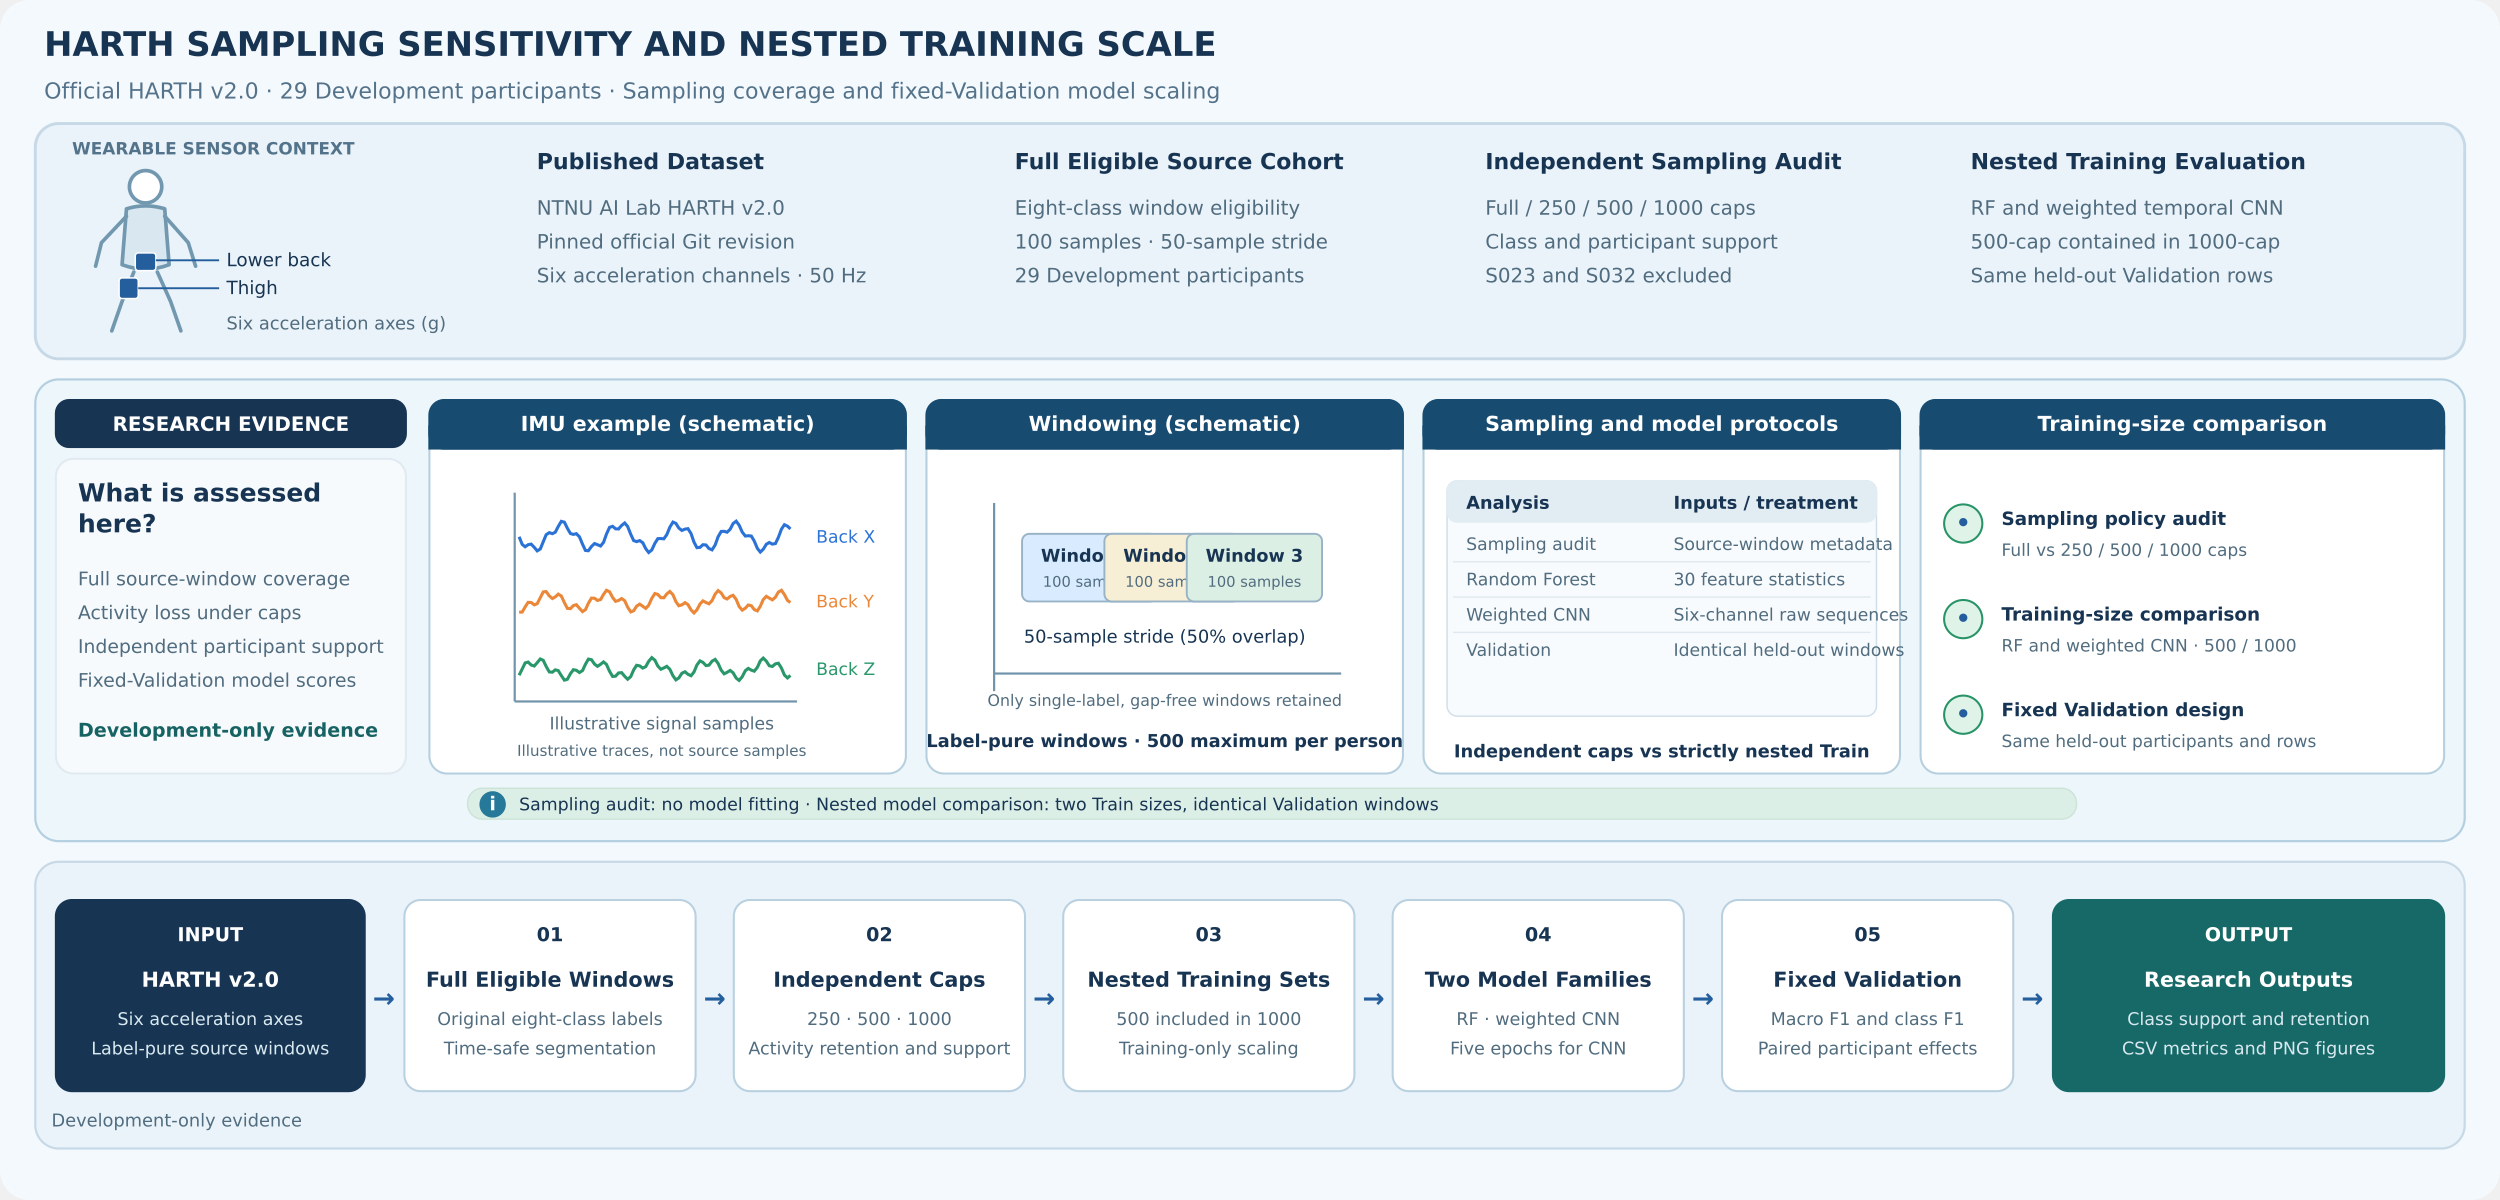
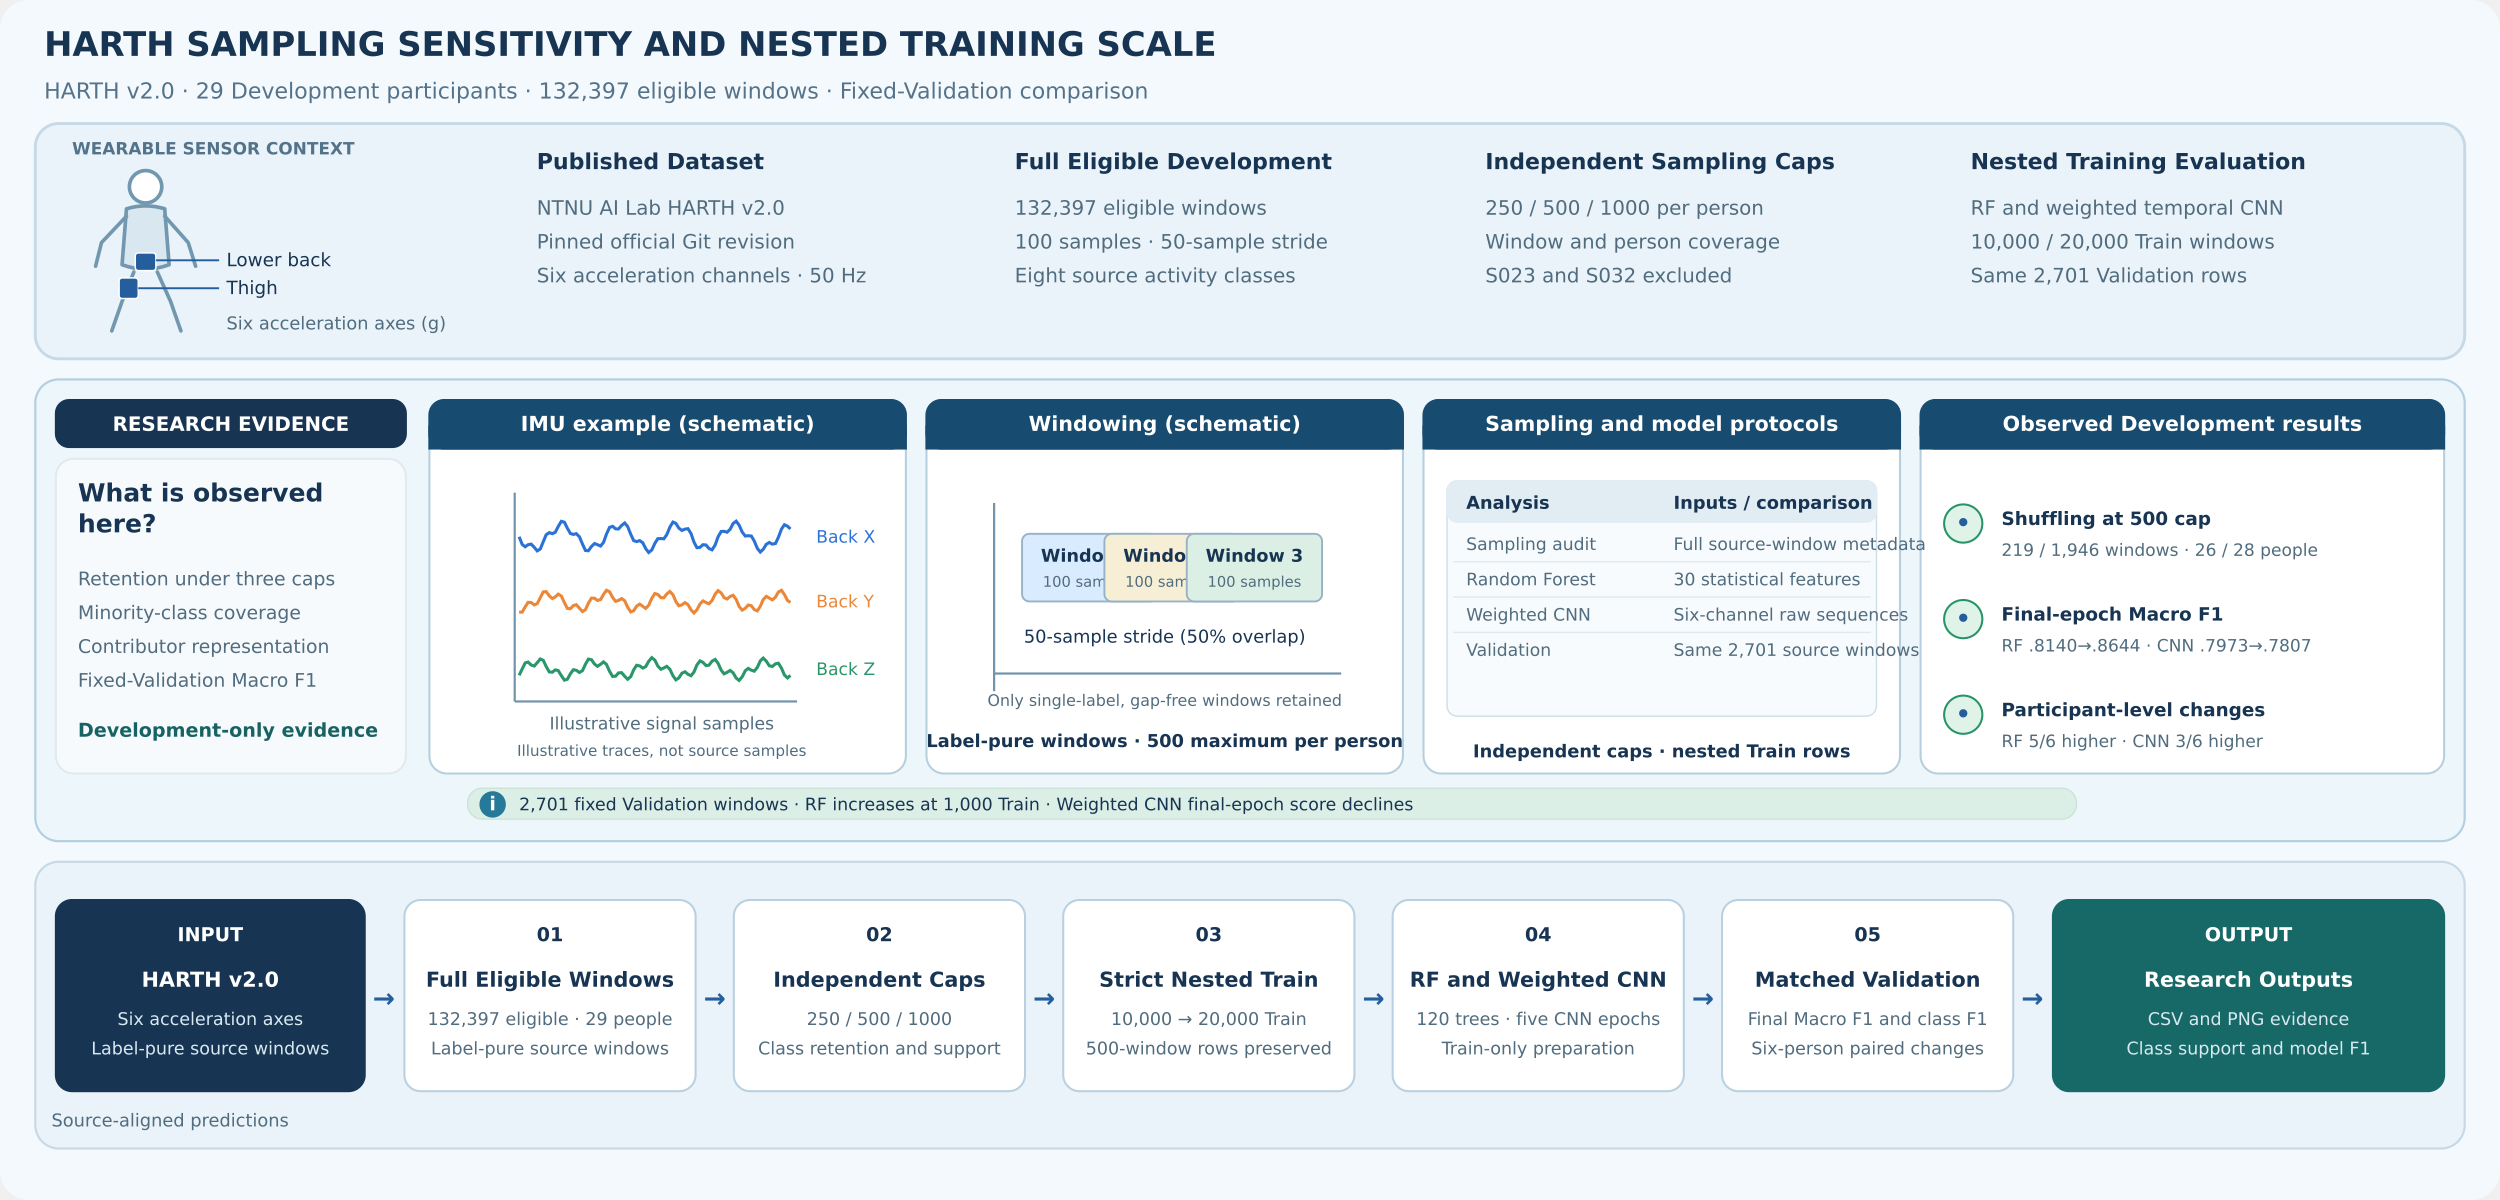
<svg xmlns="http://www.w3.org/2000/svg" width="1700" height="816" viewBox="0 0 1700 816" role="img" aria-labelledby="title desc">
  <rect x="0" y="0" width="1700" height="816" rx="20" fill="#F4F9FD" stroke="#F4F9FD" stroke-width="0" />
  <g font-family="DejaVu Sans, Arial, sans-serif">
    <text x="30" y="38" font-size="23" font-weight="700" fill="#173453">HARTH SAMPLING SENSITIVITY AND NESTED TRAINING SCALE</text>
-     <text x="30" y="67" font-size="15" fill="#54738A">Official HARTH v2.0 · 29 Development participants · Sampling coverage and fixed-Validation model scaling</text>
+     <text x="30" y="67" font-size="15" fill="#54738A">HARTH v2.0 · 29 Development participants · 132,397 eligible windows · Fixed-Validation comparison</text>
    <rect x="24" y="84" width="1652" height="160" rx="16" fill="#EAF3FA" stroke="#C7D9E6" stroke-width="2" />
    <text x="49" y="105" font-size="11.5" font-weight="700" fill="#53738A">WEARABLE SENSOR CONTEXT</text>
    <g fill="none" stroke="#7298B0" stroke-width="2.5" stroke-linejoin="round" stroke-linecap="round">
      <circle cx="99" cy="127" r="11" fill="#FFFFFF" />
      <path d="M86 142 Q99 138 112 142 L115 180 Q99 186 83 180 Z" fill="#D9E7F1" />
      <path d="M86 147 L69 165 L65 181 M112 147 L128 165 L133 181 M91 185 L83 205 L76 225 M107 185 L116 205 L123 225" />
    </g>
    <rect x="92" y="172" width="14" height="12" rx="2" fill="#245E9D" stroke="#FFFFFF" stroke-width="1" />
    <rect x="81" y="189" width="13" height="14" rx="2" fill="#245E9D" stroke="#FFFFFF" stroke-width="1" />
    <line x1="106" y1="177" x2="149" y2="177" stroke="#245E9D" stroke-width="1.3" />
    <line x1="94" y1="196" x2="149" y2="196" stroke="#245E9D" stroke-width="1.3" />
    <text x="154" y="181" font-size="12.5" fill="#173453">Lower back</text>
    <text x="154" y="200" font-size="12.5" fill="#173453">Thigh</text>
    <text x="154" y="224" font-size="12.1" fill="#506C7E">Six acceleration axes (g)</text>
    <text x="365" y="115" font-size="15" font-weight="700" fill="#173453">Published Dataset</text>
    <text x="365" y="146" font-size="13.5" fill="#506C7E">NTNU AI Lab HARTH v2.0</text>
    <text x="365" y="169" font-size="13.5" fill="#506C7E">Pinned official Git revision</text>
    <text x="365" y="192" font-size="13.5" fill="#506C7E">Six acceleration channels · 50 Hz</text>
-     <text x="690" y="115" font-size="15" font-weight="700" fill="#173453">Full Eligible Source Cohort</text>
-     <text x="690" y="146" font-size="13.5" fill="#506C7E">Eight-class window eligibility</text>
+     <text x="690" y="115" font-size="15" font-weight="700" fill="#173453">Full Eligible Development</text>
+     <text x="690" y="146" font-size="13.5" fill="#506C7E">132,397 eligible windows</text>
    <text x="690" y="169" font-size="13.5" fill="#506C7E">100 samples · 50-sample stride</text>
-     <text x="690" y="192" font-size="13.5" fill="#506C7E">29 Development participants</text>
-     <text x="1010" y="115" font-size="15" font-weight="700" fill="#173453">Independent Sampling Audit</text>
-     <text x="1010" y="146" font-size="13.5" fill="#506C7E">Full / 250 / 500 / 1000 caps</text>
-     <text x="1010" y="169" font-size="13.5" fill="#506C7E">Class and participant support</text>
+     <text x="690" y="192" font-size="13.5" fill="#506C7E">Eight source activity classes</text>
+     <text x="1010" y="115" font-size="15" font-weight="700" fill="#173453">Independent Sampling Caps</text>
+     <text x="1010" y="146" font-size="13.5" fill="#506C7E">250 / 500 / 1000 per person</text>
+     <text x="1010" y="169" font-size="13.5" fill="#506C7E">Window and person coverage</text>
    <text x="1010" y="192" font-size="13.5" fill="#506C7E">S023 and S032 excluded</text>
    <text x="1340" y="115" font-size="15" font-weight="700" fill="#173453">Nested Training Evaluation</text>
    <text x="1340" y="146" font-size="13.5" fill="#506C7E">RF and weighted temporal CNN</text>
-     <text x="1340" y="169" font-size="13.5" fill="#506C7E">500-cap contained in 1000-cap</text>
-     <text x="1340" y="192" font-size="13.5" fill="#506C7E">Same held-out Validation rows</text>
+     <text x="1340" y="169" font-size="13.5" fill="#506C7E">10,000 / 20,000 Train windows</text>
+     <text x="1340" y="192" font-size="13.5" fill="#506C7E">Same 2,701 Validation rows</text>
    <rect x="24" y="258" width="1652" height="314" rx="16" fill="#EDF6FB" stroke="#B4CFE0" stroke-width="1.5" />
    <rect x="38" y="272" width="238" height="32" rx="9" fill="#173453" stroke="#173453" stroke-width="1.4" />
    <text x="157" y="293" font-size="13.5" font-weight="700" fill="#FFFFFF" text-anchor="middle">RESEARCH EVIDENCE</text>
    <rect x="38" y="312" width="238" height="214" rx="12" fill="#F7FAFD" stroke="#E0EAF0" stroke-width="1.4" />
-     <text x="53" y="341" font-size="17" font-weight="700" fill="#173453">What is assessed</text>
+     <text x="53" y="341" font-size="17" font-weight="700" fill="#173453">What is observed</text>
    <text x="53" y="362" font-size="17" font-weight="700" fill="#173453">here?</text>
-     <text x="53" y="398" font-size="12.8" fill="#506C7E">Full source-window coverage</text>
-     <text x="53" y="421" font-size="12.8" fill="#506C7E">Activity loss under caps</text>
-     <text x="53" y="444" font-size="12.8" fill="#506C7E">Independent participant support</text>
-     <text x="53" y="467" font-size="12.8" fill="#506C7E">Fixed-Validation model scores</text>
+     <text x="53" y="398" font-size="12.8" fill="#506C7E">Retention under three caps</text>
+     <text x="53" y="421" font-size="12.8" fill="#506C7E">Minority-class coverage</text>
+     <text x="53" y="444" font-size="12.8" fill="#506C7E">Contributor representation</text>
+     <text x="53" y="467" font-size="12.8" fill="#506C7E">Fixed-Validation Macro F1</text>
    <text x="53" y="501" font-size="13" font-weight="700" fill="#176363">Development-only evidence</text>
    <rect x="292" y="272" width="324" height="254" rx="12" fill="#FFFFFF" stroke="#B6CFDE" stroke-width="1.4" />
    <rect x="292" y="272" width="324" height="33" rx="10" fill="#174B70" stroke="#174B70" stroke-width="1.4" />
    <rect x="292" y="290" width="324" height="15" rx="0" fill="#174B70" stroke="#174B70" stroke-width="1.4" />
    <text x="454" y="293" font-size="14" font-weight="700" fill="#FFFFFF" text-anchor="middle">IMU example (schematic)</text>
    <rect x="630" y="272" width="324" height="254" rx="12" fill="#FFFFFF" stroke="#B6CFDE" stroke-width="1.4" />
    <rect x="630" y="272" width="324" height="33" rx="10" fill="#174B70" stroke="#174B70" stroke-width="1.4" />
    <rect x="630" y="290" width="324" height="15" rx="0" fill="#174B70" stroke="#174B70" stroke-width="1.4" />
    <text x="792" y="293" font-size="14" font-weight="700" fill="#FFFFFF" text-anchor="middle">Windowing (schematic)</text>
    <rect x="968" y="272" width="324" height="254" rx="12" fill="#FFFFFF" stroke="#B6CFDE" stroke-width="1.4" />
    <rect x="968" y="272" width="324" height="33" rx="10" fill="#174B70" stroke="#174B70" stroke-width="1.4" />
    <rect x="968" y="290" width="324" height="15" rx="0" fill="#174B70" stroke="#174B70" stroke-width="1.4" />
    <text x="1130" y="293" font-size="14" font-weight="700" fill="#FFFFFF" text-anchor="middle">Sampling and model protocols</text>
    <rect x="1306" y="272" width="356" height="254" rx="12" fill="#FFFFFF" stroke="#B6CFDE" stroke-width="1.4" />
    <rect x="1306" y="272" width="356" height="33" rx="10" fill="#174B70" stroke="#174B70" stroke-width="1.4" />
    <rect x="1306" y="290" width="356" height="15" rx="0" fill="#174B70" stroke="#174B70" stroke-width="1.4" />
-     <text x="1484" y="293" font-size="14" font-weight="700" fill="#FFFFFF" text-anchor="middle">Training-size comparison</text>
+     <text x="1484" y="293" font-size="14" font-weight="700" fill="#FFFFFF" text-anchor="middle">Observed Development results</text>
    <line x1="350" y1="477" x2="542" y2="477" stroke="#7194ab" stroke-width="1.5" />
    <line x1="350" y1="335" x2="350" y2="477" stroke="#7194ab" stroke-width="1.5" />
    <path d="M353.0,365.0 L355.1,370.2 L357.1,371.8 L359.1,370.4 L361.2,370.0 L363.3,372.2 L365.3,374.6 L367.4,373.3 L369.4,368.4 L371.4,363.6 L373.5,362.2 L375.6,362.9 L377.6,361.9 L379.6,358.0 L381.7,354.5 L383.8,355.1 L385.8,359.2 L387.9,362.8 L389.9,363.4 L391.9,362.9 L394.0,365.0 L396.1,370.0 L398.1,374.3 L400.1,374.5 L402.2,371.6 L404.3,369.6 L406.3,370.4 L408.4,371.3 L410.4,368.8 L412.4,363.2 L414.5,358.6 L416.6,357.9 L418.6,359.6 L420.6,359.7 L422.7,357.3 L424.8,355.6 L426.8,358.0 L428.9,363.3 L430.9,367.6 L432.9,368.3 L435.0,367.6 L437.1,369.1 L439.1,373.1 L441.1,375.7 L443.2,374.0 L445.3,369.5 L447.3,366.3 L449.4,366.2 L451.4,366.4 L453.4,363.6 L455.5,358.5 L457.6,355.0 L459.6,355.9 L461.6,359.1 L463.7,360.7 L465.8,359.8 L467.8,359.5 L469.9,362.8 L471.9,368.6 L473.9,372.4 L476.0,372.2 L478.0,370.4 L480.1,370.6 L482.1,373.0 L484.2,373.9 L486.3,370.6 L488.3,365.0 L490.4,361.4 L492.4,361.3 L494.4,361.9 L496.5,359.9 L498.5,356.0 L500.6,354.4 L502.6,357.1 L504.7,361.8 L506.8,364.5 L508.8,364.3 L510.9,364.5 L512.9,367.9 L515.0,372.9 L517.0,375.4 L519.0,373.5 L521.1,370.1 L523.1,368.9 L525.2,370.0 L527.3,369.6 L529.3,365.4 L531.4,359.8 L533.4,356.8 L535.5,357.8 L537.5,359.7" stroke="#2B72D7" fill="none" stroke-width="2.1" />
    <text x="555" y="369" font-size="11.7" fill="#2B72D7">Back X</text>
    <path d="M353.0,416.3 L355.1,416.2 L357.1,412.7 L359.1,409.6 L361.2,409.7 L363.3,411.3 L365.3,410.5 L367.4,406.4 L369.4,402.5 L371.4,402.3 L373.5,405.2 L375.6,407.0 L377.6,405.9 L379.6,404.0 L381.7,405.3 L383.8,409.8 L385.8,413.7 L387.9,413.9 L389.9,411.8 L391.9,411.2 L394.0,413.6 L396.1,415.9 L398.1,414.6 L400.1,410.2 L402.2,406.7 L404.3,406.8 L406.3,408.3 L408.4,407.7 L410.4,404.2 L412.4,401.4 L414.5,402.4 L416.6,406.3 L418.6,408.9 L420.6,408.3 L422.7,407.0 L424.8,408.5 L426.8,412.9 L428.9,416.1 L430.9,415.3 L432.9,412.2 L435.0,410.8 L437.1,412.3 L439.1,413.7 L441.1,411.6 L443.2,406.9 L445.3,403.6 L447.3,404.2 L449.4,406.4 L451.4,406.5 L453.4,403.9 L455.5,402.2 L457.6,404.4 L459.6,409.1 L461.6,411.9 L463.7,411.3 L465.8,409.8 L467.8,411.1 L469.9,414.7 L471.9,416.8 L473.9,414.7 L476.0,410.7 L478.0,408.6 L480.1,409.7 L482.1,410.6 L484.2,408.4 L486.3,404.0 L488.3,401.6 L490.4,403.2 L492.4,406.4 L494.4,407.3 L496.5,405.6 L498.5,404.8 L500.6,407.6 L502.6,412.4 L504.7,414.9 L506.8,413.6 L508.8,411.4 L510.9,411.9 L512.9,414.5 L515.0,415.4 L517.0,412.3 L519.0,407.7 L521.1,405.5 L523.1,406.7 L525.2,407.9 L527.3,406.1 L529.3,402.6 L531.4,401.4 L533.4,404.3 L535.5,408.3 L537.5,409.7" stroke="#EB8738" fill="none" stroke-width="2.1" />
    <text x="555" y="413" font-size="11.7" fill="#EB8738">Back Y</text>
    <path d="M353.0,459.2 L355.1,454.9 L357.1,450.8 L359.1,450.2 L361.2,452.2 L363.3,452.9 L365.3,450.6 L367.4,448.1 L369.4,449.0 L371.4,453.2 L373.5,456.9 L375.6,457.1 L377.6,455.5 L379.6,456.0 L381.7,459.4 L383.8,462.5 L385.8,461.9 L387.9,458.1 L389.9,455.4 L391.9,455.8 L394.0,457.3 L396.1,456.0 L398.1,451.7 L400.1,448.2 L402.2,448.6 L404.3,451.6 L406.3,453.1 L408.4,451.7 L410.4,450.1 L412.4,451.8 L414.5,456.5 L416.6,460.0 L418.6,459.8 L420.6,457.6 L422.7,457.4 L424.8,459.9 L426.8,461.9 L428.9,460.1 L430.9,455.5 L432.9,452.4 L435.0,452.8 L437.1,454.3 L439.1,453.3 L441.1,449.7 L443.2,447.2 L445.3,448.9 L447.3,452.9 L449.4,455.1 L451.4,454.2 L453.4,453.1 L455.5,455.1 L457.6,459.5 L459.6,462.3 L461.6,461.0 L463.7,457.8 L465.8,456.8 L467.8,458.5 L469.9,459.5 L471.9,457.0 L473.9,452.2 L476.0,449.4 L478.0,450.4 L480.1,452.6 L482.1,452.3 L484.2,449.6 L486.3,448.4 L488.3,451.1 L490.4,455.7 L492.4,458.2 L494.4,457.2 L496.5,455.9 L498.5,457.5 L500.6,461.1 L502.6,462.7 L504.7,460.2 L506.8,456.1 L508.8,454.5 L510.9,455.7 L512.9,456.4 L515.0,453.8 L517.0,449.4 L519.0,447.5 L521.1,449.6 L523.1,452.7 L525.2,453.2 L527.3,451.4 L529.3,451.0 L531.4,454.3 L533.4,459.0 L535.5,461.0 L537.5,459.3" stroke="#29976A" fill="none" stroke-width="2.1" />
    <text x="555" y="459" font-size="11.7" fill="#29976A">Back Z</text>
    <text x="450" y="496" font-size="11.7" fill="#506C7E" text-anchor="middle">Illustrative signal samples</text>
    <text x="450" y="514" font-size="10.3" fill="#506C7E" text-anchor="middle">Illustrative traces, not source samples</text>
    <line x1="676" y1="458" x2="912" y2="458" stroke="#7194ab" stroke-width="1.5" />
    <line x1="676" y1="342" x2="676" y2="470" stroke="#7194ab" stroke-width="1.5" />
    <rect x="695" y="363" width="92" height="46" rx="5" fill="#d8ebff" stroke="#98b2c6" stroke-width="1.3" />
    <text x="741" y="382" font-size="12" font-weight="700" fill="#173453" text-anchor="middle">Window 1</text>
    <text x="741" y="399" font-size="10" fill="#506C7E" text-anchor="middle">100 samples</text>
    <rect x="751" y="363" width="92" height="46" rx="5" fill="#f7efd5" stroke="#98b2c6" stroke-width="1.3" />
    <text x="797" y="382" font-size="12" font-weight="700" fill="#173453" text-anchor="middle">Window 2</text>
    <text x="797" y="399" font-size="10" fill="#506C7E" text-anchor="middle">100 samples</text>
    <rect x="807" y="363" width="92" height="46" rx="5" fill="#dcefe5" stroke="#98b2c6" stroke-width="1.3" />
    <text x="853" y="382" font-size="12" font-weight="700" fill="#173453" text-anchor="middle">Window 3</text>
    <text x="853" y="399" font-size="10" fill="#506C7E" text-anchor="middle">100 samples</text>
    <text x="792" y="437" font-size="12.1" fill="#173453" text-anchor="middle">50-sample stride (50% overlap)</text>
    <text x="792" y="480" font-size="10.8" fill="#506C7E" text-anchor="middle">Only single-label, gap-free windows retained</text>
    <text x="792" y="508" font-size="12.1" font-weight="700" fill="#173453" text-anchor="middle">Label-pure windows · 500 maximum per person</text>
    <rect x="984" y="327" width="292" height="160" rx="7" fill="#F8FBFD" stroke="#CFDFE9" stroke-width="1" />
    <rect x="984" y="327" width="292" height="28" rx="7" fill="#E2ECF3" stroke="#E2ECF3" stroke-width="1" />
    <text x="997" y="346" font-size="12.1" font-weight="700" fill="#173453">Analysis</text>
-     <text x="1138" y="346" font-size="12.1" font-weight="700" fill="#173453">Inputs / treatment</text>
+     <text x="1138" y="346" font-size="12.1" font-weight="700" fill="#173453">Inputs / comparison</text>
    <text x="997" y="374" font-size="11.7" fill="#506C7E">Sampling audit</text>
-     <text x="1138" y="374" font-size="11.7" fill="#506C7E">Source-window metadata</text>
+     <text x="1138" y="374" font-size="11.7" fill="#506C7E">Full source-window metadata</text>
    <line x1="988" y1="382" x2="1272" y2="382" stroke="#DFE9EF" stroke-width="1" />
    <text x="997" y="398" font-size="11.7" fill="#506C7E">Random Forest</text>
-     <text x="1138" y="398" font-size="11.7" fill="#506C7E">30 feature statistics</text>
+     <text x="1138" y="398" font-size="11.7" fill="#506C7E">30 statistical features</text>
    <line x1="988" y1="406" x2="1272" y2="406" stroke="#DFE9EF" stroke-width="1" />
    <text x="997" y="422" font-size="11.7" fill="#506C7E">Weighted CNN</text>
    <text x="1138" y="422" font-size="11.7" fill="#506C7E">Six-channel raw sequences</text>
    <line x1="988" y1="430" x2="1272" y2="430" stroke="#DFE9EF" stroke-width="1" />
    <text x="997" y="446" font-size="11.7" fill="#506C7E">Validation</text>
-     <text x="1138" y="446" font-size="11.7" fill="#506C7E">Identical held-out windows</text>
-     <text x="1130" y="515" font-size="12.1" font-weight="700" fill="#173453" text-anchor="middle">Independent caps vs strictly nested Train</text>
+     <text x="1138" y="446" font-size="11.7" fill="#506C7E">Same 2,701 source windows</text>
+     <text x="1130" y="515" font-size="12.1" font-weight="700" fill="#173453" text-anchor="middle">Independent caps · nested Train rows</text>
    <circle cx="1335" cy="356" r="13" fill="#E0F3E9" stroke="#279366" stroke-width="1.4" />
    <text x="1335" y="361" font-size="16" font-weight="700" fill="#245E9D" text-anchor="middle">•</text>
-     <text x="1361" y="357" font-size="12.5" font-weight="700" fill="#173453">Sampling policy audit</text>
-     <text x="1361" y="378" font-size="11.6" fill="#506C7E">Full vs 250 / 500 / 1000 caps</text>
+     <text x="1361" y="357" font-size="12.5" font-weight="700" fill="#173453">Shuffling at 500 cap</text>
+     <text x="1361" y="378" font-size="11.6" fill="#506C7E">219 / 1,946 windows · 26 / 28 people</text>
    <circle cx="1335" cy="421" r="13" fill="#E0F3E9" stroke="#279366" stroke-width="1.4" />
    <text x="1335" y="426" font-size="16" font-weight="700" fill="#245E9D" text-anchor="middle">•</text>
-     <text x="1361" y="422" font-size="12.5" font-weight="700" fill="#173453">Training-size comparison</text>
-     <text x="1361" y="443" font-size="11.6" fill="#506C7E">RF and weighted CNN · 500 / 1000</text>
+     <text x="1361" y="422" font-size="12.5" font-weight="700" fill="#173453">Final-epoch Macro F1</text>
+     <text x="1361" y="443" font-size="11.6" fill="#506C7E">RF .8140→.8644 · CNN .7973→.7807</text>
    <circle cx="1335" cy="486" r="13" fill="#E0F3E9" stroke="#279366" stroke-width="1.4" />
    <text x="1335" y="491" font-size="16" font-weight="700" fill="#245E9D" text-anchor="middle">•</text>
-     <text x="1361" y="487" font-size="12.5" font-weight="700" fill="#173453">Fixed Validation design</text>
-     <text x="1361" y="508" font-size="11.6" fill="#506C7E">Same held-out participants and rows</text>
+     <text x="1361" y="487" font-size="12.5" font-weight="700" fill="#173453">Participant-level changes</text>
+     <text x="1361" y="508" font-size="11.6" fill="#506C7E">RF 5/6 higher · CNN 3/6 higher</text>
    <rect x="318" y="536" width="1094" height="21" rx="10" fill="#DCEFE6" stroke="#CDE3D8" stroke-width="1" />
    <circle cx="335" cy="547" r="9" fill="#267998" />
    <text x="335" y="551" font-size="13" font-weight="700" fill="#FFFFFF" text-anchor="middle">i</text>
-     <text x="353" y="551" font-size="11.8" fill="#173453">Sampling audit: no model fitting · Nested model comparison: two Train sizes, identical Validation windows</text>
+     <text x="353" y="551" font-size="11.8" fill="#173453">2,701 fixed Validation windows · RF increases at 1,000 Train · Weighted CNN final-epoch score declines</text>
    <rect x="24" y="586" width="1652" height="195" rx="16" fill="#EAF3FA" stroke="#C7D9E6" stroke-width="1.5" />
    <rect x="38" y="612" width="210" height="130" rx="11" fill="#173453" stroke="#173453" stroke-width="1.4" />
    <text x="143" y="640" font-size="13" font-weight="700" fill="#FFFFFF" text-anchor="middle">INPUT</text>
    <text x="143" y="671" font-size="14.1" font-weight="700" fill="#FFFFFF" text-anchor="middle">HARTH v2.0</text>
    <text x="143" y="697" font-size="11.9" fill="#D8E9F0" text-anchor="middle">Six acceleration axes</text>
    <text x="143" y="717" font-size="11.9" fill="#D8E9F0" text-anchor="middle">Label-pure source windows</text>
    <text x="261" y="685" font-size="18" font-weight="700" fill="#245E9D" text-anchor="middle">→</text>
    <rect x="275" y="612" width="198" height="130" rx="11" fill="#FFFFFF" stroke="#B9D0E0" stroke-width="1.4" />
    <text x="374" y="640" font-size="13" font-weight="700" fill="#173453" text-anchor="middle">01</text>
    <text x="374" y="671" font-size="14.1" font-weight="700" fill="#173453" text-anchor="middle">Full Eligible Windows</text>
-     <text x="374" y="697" font-size="11.9" fill="#506C7E" text-anchor="middle">Original eight-class labels</text>
-     <text x="374" y="717" font-size="11.9" fill="#506C7E" text-anchor="middle">Time-safe segmentation</text>
+     <text x="374" y="697" font-size="11.9" fill="#506C7E" text-anchor="middle">132,397 eligible · 29 people</text>
+     <text x="374" y="717" font-size="11.9" fill="#506C7E" text-anchor="middle">Label-pure source windows</text>
    <text x="486" y="685" font-size="18" font-weight="700" fill="#245E9D" text-anchor="middle">→</text>
    <rect x="499" y="612" width="198" height="130" rx="11" fill="#FFFFFF" stroke="#B9D0E0" stroke-width="1.4" />
    <text x="598" y="640" font-size="13" font-weight="700" fill="#173453" text-anchor="middle">02</text>
    <text x="598" y="671" font-size="14.1" font-weight="700" fill="#173453" text-anchor="middle">Independent Caps</text>
-     <text x="598" y="697" font-size="11.9" fill="#506C7E" text-anchor="middle">250 · 500 · 1000</text>
-     <text x="598" y="717" font-size="11.9" fill="#506C7E" text-anchor="middle">Activity retention and support</text>
+     <text x="598" y="697" font-size="11.9" fill="#506C7E" text-anchor="middle">250 / 500 / 1000</text>
+     <text x="598" y="717" font-size="11.9" fill="#506C7E" text-anchor="middle">Class retention and support</text>
    <text x="710" y="685" font-size="18" font-weight="700" fill="#245E9D" text-anchor="middle">→</text>
    <rect x="723" y="612" width="198" height="130" rx="11" fill="#FFFFFF" stroke="#B9D0E0" stroke-width="1.4" />
    <text x="822" y="640" font-size="13" font-weight="700" fill="#173453" text-anchor="middle">03</text>
-     <text x="822" y="671" font-size="14.1" font-weight="700" fill="#173453" text-anchor="middle">Nested Training Sets</text>
-     <text x="822" y="697" font-size="11.9" fill="#506C7E" text-anchor="middle">500 included in 1000</text>
-     <text x="822" y="717" font-size="11.9" fill="#506C7E" text-anchor="middle">Training-only scaling</text>
+     <text x="822" y="671" font-size="14.1" font-weight="700" fill="#173453" text-anchor="middle">Strict Nested Train</text>
+     <text x="822" y="697" font-size="11.9" fill="#506C7E" text-anchor="middle">10,000 → 20,000 Train</text>
+     <text x="822" y="717" font-size="11.9" fill="#506C7E" text-anchor="middle">500-window rows preserved</text>
    <text x="934" y="685" font-size="18" font-weight="700" fill="#245E9D" text-anchor="middle">→</text>
    <rect x="947" y="612" width="198" height="130" rx="11" fill="#FFFFFF" stroke="#B9D0E0" stroke-width="1.4" />
    <text x="1046" y="640" font-size="13" font-weight="700" fill="#173453" text-anchor="middle">04</text>
-     <text x="1046" y="671" font-size="14.1" font-weight="700" fill="#173453" text-anchor="middle">Two Model Families</text>
-     <text x="1046" y="697" font-size="11.9" fill="#506C7E" text-anchor="middle">RF · weighted CNN</text>
-     <text x="1046" y="717" font-size="11.9" fill="#506C7E" text-anchor="middle">Five epochs for CNN</text>
+     <text x="1046" y="671" font-size="14.1" font-weight="700" fill="#173453" text-anchor="middle">RF and Weighted CNN</text>
+     <text x="1046" y="697" font-size="11.9" fill="#506C7E" text-anchor="middle">120 trees · five CNN epochs</text>
+     <text x="1046" y="717" font-size="11.9" fill="#506C7E" text-anchor="middle">Train-only preparation</text>
    <text x="1158" y="685" font-size="18" font-weight="700" fill="#245E9D" text-anchor="middle">→</text>
    <rect x="1171" y="612" width="198" height="130" rx="11" fill="#FFFFFF" stroke="#B9D0E0" stroke-width="1.4" />
    <text x="1270" y="640" font-size="13" font-weight="700" fill="#173453" text-anchor="middle">05</text>
-     <text x="1270" y="671" font-size="14.1" font-weight="700" fill="#173453" text-anchor="middle">Fixed Validation</text>
-     <text x="1270" y="697" font-size="11.9" fill="#506C7E" text-anchor="middle">Macro F1 and class F1</text>
-     <text x="1270" y="717" font-size="11.9" fill="#506C7E" text-anchor="middle">Paired participant effects</text>
+     <text x="1270" y="671" font-size="14.1" font-weight="700" fill="#173453" text-anchor="middle">Matched Validation</text>
+     <text x="1270" y="697" font-size="11.9" fill="#506C7E" text-anchor="middle">Final Macro F1 and class F1</text>
+     <text x="1270" y="717" font-size="11.9" fill="#506C7E" text-anchor="middle">Six-person paired changes</text>
    <text x="1382" y="685" font-size="18" font-weight="700" fill="#245E9D" text-anchor="middle">→</text>
    <rect x="1396" y="612" width="266" height="130" rx="11" fill="#176968" stroke="#176968" stroke-width="1.4" />
    <text x="1529" y="640" font-size="13" font-weight="700" fill="#FFFFFF" text-anchor="middle">OUTPUT</text>
    <text x="1529" y="671" font-size="14.1" font-weight="700" fill="#FFFFFF" text-anchor="middle">Research Outputs</text>
-     <text x="1529" y="697" font-size="11.9" fill="#D8E9F0" text-anchor="middle">Class support and retention</text>
-     <text x="1529" y="717" font-size="11.9" fill="#D8E9F0" text-anchor="middle">CSV metrics and PNG figures</text>
-     <text x="35" y="766" font-size="12.1" fill="#506C7E">Development-only evidence</text>
+     <text x="1529" y="697" font-size="11.9" fill="#D8E9F0" text-anchor="middle">CSV and PNG evidence</text>
+     <text x="1529" y="717" font-size="11.9" fill="#D8E9F0" text-anchor="middle">Class support and model F1</text>
+     <text x="35" y="766" font-size="12.1" fill="#506C7E">Source-aligned predictions</text>
  </g>
</svg>
